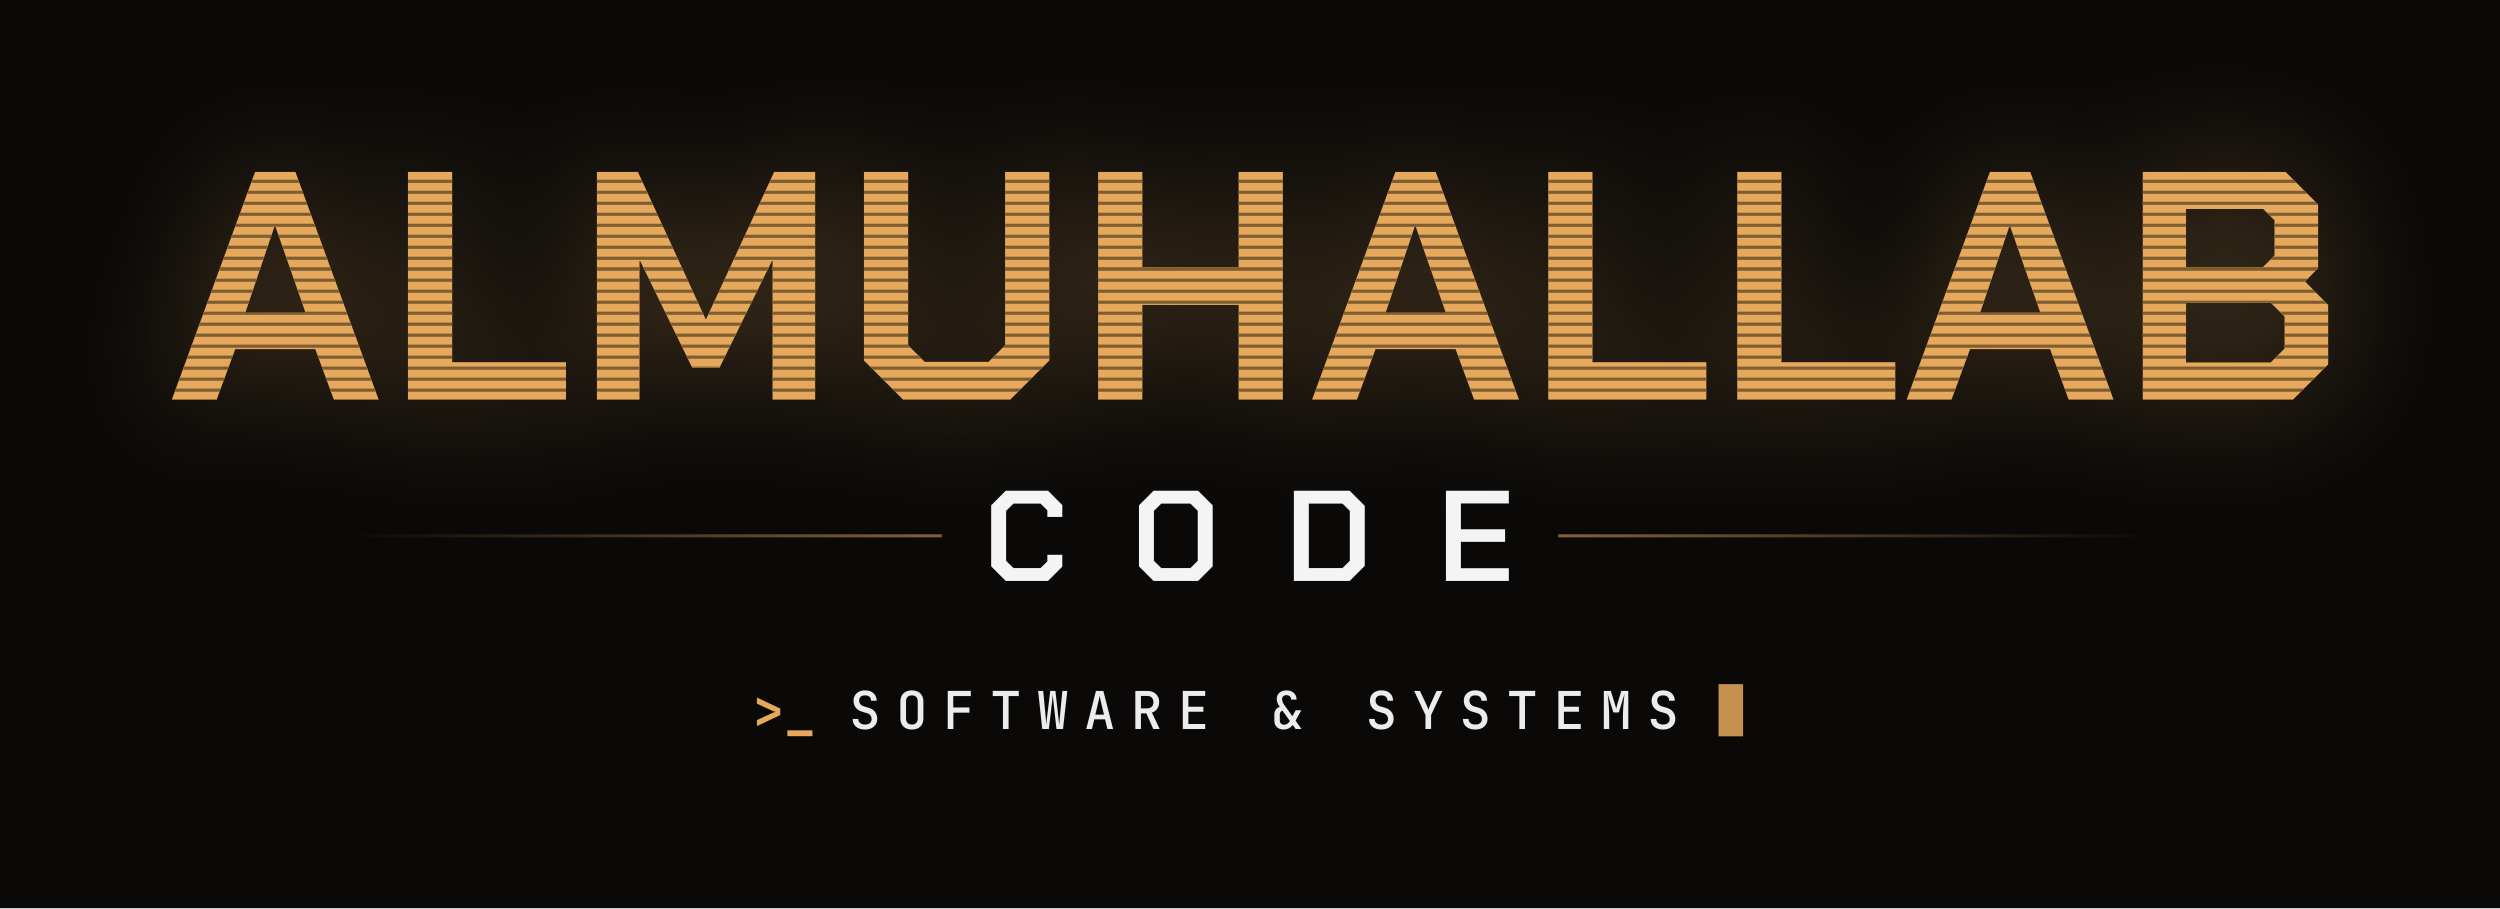
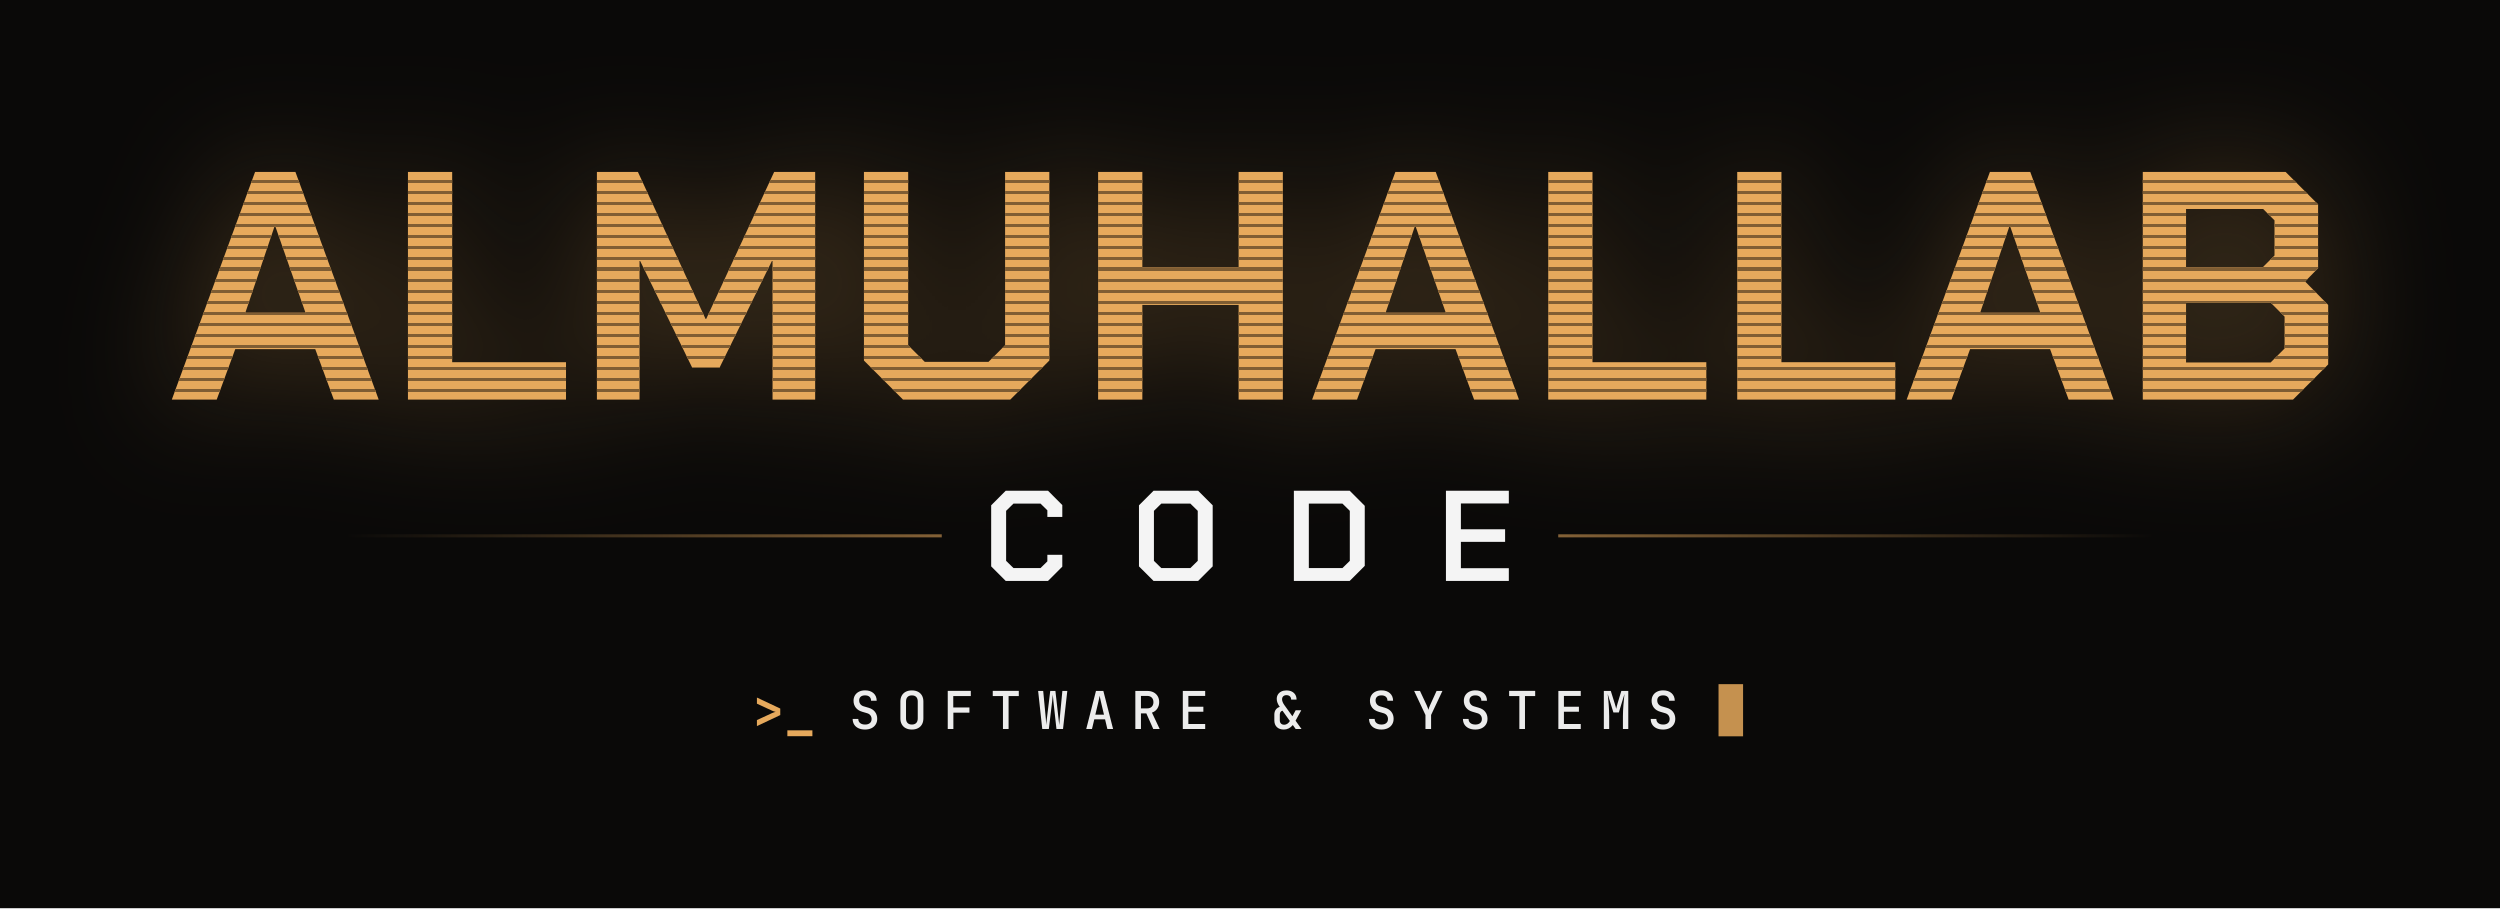
<svg xmlns="http://www.w3.org/2000/svg" viewBox="-814.78 -260.45 1629.56 591.99" width="4096" height="1488" role="img" aria-label="Almuhallab Code">
  <defs>
    <clipPath id="almuhallab-code-logo-dark-letters-0">
      <path d="M-648.51 -148.4H-622.22L-567.95 0H-597.2L-609.29 -32.86H-661.44L-673.52 0H-702.78ZM-615.65 -56.6 -635.36 -113H-635.79L-654.87 -56.6ZM-548.87 -148.4H-520.04V-24.38H-445.84V0H-548.87ZM-425.7 -148.4H-398.98L-354.89 -52.58H-354.46L-310.16 -148.4H-283.44V0H-311.22V-90.31H-311.64L-345.77 -20.78H-363.58L-397.5 -90.31H-397.92V0H-425.7ZM-251.64 -25.44V-148.4H-222.81V-35.4L-212 -24.59H-170.45L-159.64 -35.4V-148.4H-130.8V-25.44L-156.24 0H-226.2ZM-99 -148.4H-70.17V-86.28H-7.42V-148.4H21.41V0H-7.42V-61.69H-70.17V0H-99ZM94.76 -148.4H121.05L175.32 0H146.07L133.98 -32.86H81.83L69.75 0H40.49ZM127.62 -56.6 107.91 -113H107.48L88.4 -56.6ZM194.4 -148.4H223.24V-24.38H297.44V0H194.4ZM317.58 -148.4H346.41V-24.38H420.61V0H317.58ZM482.3 -148.4H508.59L562.86 0H533.6L521.52 -32.86H469.37L457.28 0H428.03ZM515.16 -56.6 495.44 -113H495.02L475.94 -56.6ZM581.94 -148.4H675.01L696.21 -127.2V-85.65L687.73 -76.96L702.78 -61.69V-22.9L679.88 0H581.94ZM660.17 -86.28 667.8 -93.92V-116.81L660.38 -124.23H610.14V-86.28ZM665.26 -24.17 674.37 -33.28V-54.06L665.26 -63.18H610.14V-24.17Z" />
    </clipPath>
    <linearGradient id="almuhallab-code-logo-dark-fade-l" x1="0" x2="1" y1="0" y2="0">
      <stop offset="0" stop-color="#E6A95C" stop-opacity="0" />
      <stop offset="1" stop-color="#E6A95C" stop-opacity="0.55" />
    </linearGradient>
    <linearGradient id="almuhallab-code-logo-dark-fade-r" x1="0" x2="1" y1="0" y2="0">
      <stop offset="0" stop-color="#E6A95C" stop-opacity="0.55" />
      <stop offset="1" stop-color="#E6A95C" stop-opacity="0" />
    </linearGradient>
    <filter id="almuhallab-code-logo-dark-glow" filterUnits="userSpaceOnUse" x="-814.78" y="-260.45" width="1629.56" height="591.99" color-interpolation-filters="sRGB">
      <feGaussianBlur in="SourceAlpha" stdDeviation="40" result="blur" />
      <feFlood flood-color="#E6A95C" flood-opacity="0.32" />
      <feComposite in2="blur" operator="in" result="halo" />
      <feMerge>
        <feMergeNode in="halo" />
        <feMergeNode in="SourceGraphic" />
      </feMerge>
    </filter>
  </defs>
  <rect x="-814.78" y="-260.45" width="1629.56" height="591.99" fill="#0a0908" />
  <g filter="url(#almuhallab-code-logo-dark-glow)">
    <path d="M-648.51 -148.4H-622.22L-567.95 0H-597.2L-609.29 -32.86H-661.44L-673.52 0H-702.78ZM-615.65 -56.6 -635.36 -113H-635.79L-654.87 -56.6ZM-548.87 -148.4H-520.04V-24.38H-445.84V0H-548.87ZM-425.7 -148.4H-398.98L-354.89 -52.58H-354.46L-310.16 -148.4H-283.44V0H-311.22V-90.31H-311.64L-345.77 -20.78H-363.58L-397.5 -90.31H-397.92V0H-425.7ZM-251.64 -25.44V-148.4H-222.81V-35.4L-212 -24.59H-170.45L-159.64 -35.4V-148.4H-130.8V-25.44L-156.24 0H-226.2ZM-99 -148.4H-70.17V-86.28H-7.42V-148.4H21.41V0H-7.42V-61.69H-70.17V0H-99ZM94.76 -148.4H121.05L175.32 0H146.07L133.98 -32.86H81.83L69.75 0H40.49ZM127.62 -56.6 107.91 -113H107.48L88.4 -56.6ZM194.4 -148.4H223.24V-24.38H297.44V0H194.4ZM317.58 -148.4H346.41V-24.38H420.61V0H317.58ZM482.3 -148.4H508.59L562.86 0H533.6L521.52 -32.86H469.37L457.28 0H428.03ZM515.16 -56.6 495.44 -113H495.02L475.94 -56.6ZM581.94 -148.4H675.01L696.21 -127.2V-85.65L687.73 -76.96L702.78 -61.69V-22.9L679.88 0H581.94ZM660.17 -86.28 667.8 -93.92V-116.81L660.38 -124.23H610.14V-86.28ZM665.26 -24.17 674.37 -33.28V-54.06L665.26 -63.18H610.14V-24.17Z" fill="#E6A95C" />
-     <g clip-path="url(#almuhallab-code-logo-dark-letters-0)" fill="#7f5d33">
+     <g class="bands" clip-path="url(#almuhallab-code-logo-dark-letters-0)" fill="#7f5d33" shape-rendering="crispEdges">
      <rect x="-814.78" y="-143.28" width="1629.56" height="2.05" />
      <rect x="-814.78" y="-136.12" width="1629.56" height="2.05" />
      <rect x="-814.78" y="-128.95" width="1629.56" height="2.05" />
      <rect x="-814.78" y="-121.79" width="1629.56" height="2.05" />
      <rect x="-814.78" y="-114.63" width="1629.56" height="2.05" />
      <rect x="-814.78" y="-107.46" width="1629.56" height="2.05" />
      <rect x="-814.78" y="-100.3" width="1629.56" height="2.05" />
      <rect x="-814.78" y="-93.13" width="1629.56" height="2.05" />
      <rect x="-814.78" y="-86.28" width="1629.56" height="2.36" />
      <rect x="-814.78" y="-78.81" width="1629.56" height="2.05" />
      <rect x="-814.78" y="-71.64" width="1629.56" height="2.05" />
      <rect x="-814.78" y="-64.48" width="1629.56" height="2.05" />
      <rect x="-814.78" y="-57.31" width="1629.56" height="2.05" />
      <rect x="-814.78" y="-50.15" width="1629.56" height="2.05" />
      <rect x="-814.78" y="-42.98" width="1629.56" height="2.05" />
      <rect x="-814.78" y="-35.82" width="1629.56" height="2.05" />
      <rect x="-814.78" y="-28.66" width="1629.56" height="2.05" />
      <rect x="-814.78" y="-21.49" width="1629.56" height="2.05" />
      <rect x="-814.78" y="-14.33" width="1629.56" height="2.05" />
      <rect x="-814.78" y="-7.16" width="1629.56" height="2.05" />
    </g>
  </g>
  <path d="M-168.71 108.73V68.92L-159.22 59.42H-131.67L-122.35 68.75V76.48H-132.09V72.19L-136.54 67.82H-154.18L-158.97 72.53V105.12L-154.18 109.82H-136.54L-132.09 105.46V101.17H-122.35V108.9L-131.67 118.22H-159.22ZM-72.37 108.73V68.92L-62.87 59.42H-33.81L-24.32 68.92V108.73L-33.81 118.22H-62.87ZM-38.85 109.82 -34.06 105.12V72.53L-38.85 67.82H-57.83L-62.62 72.53V105.12L-57.83 109.82ZM28.6 59.42H64.97L74.8 69.25V108.4L64.97 118.22H28.6ZM60.27 109.82 65.06 105.12V72.53L60.27 67.82H38.35V109.82ZM127.72 59.42H168.71V67.74H137.47V84.54H166.28V92.77H137.47V109.91H168.71V118.22H127.72Z" fill="#f4f4f4" />
  <rect x="-590" y="87.82" width="389.09" height="2" fill="url(#almuhallab-code-logo-dark-fade-l)" />
  <rect x="200.91" y="87.82" width="389.09" height="2" fill="url(#almuhallab-code-logo-dark-fade-r)" />
  <path d="M-321.4 212.84V208.91L-311.54 204.36Q-310.87 204.05 -310.2 203.84Q-309.53 203.63 -309.16 203.56Q-309.55 203.5 -310.23 203.29Q-310.9 203.09 -311.54 202.79L-321.4 198.22V194.23L-306.19 201.4V205.65ZM-301.56 219.43V215.59H-285.24V219.43Z" fill="#E6A95C" />
  <path d="M-250.9 215.08Q-253.4 215.08 -255.21 214.24Q-257.01 213.4 -258 211.85Q-258.98 210.3 -259 208.17H-255.33Q-255.33 209.86 -254.15 210.84Q-252.96 211.82 -250.87 211.82Q-248.89 211.82 -247.78 210.87Q-246.66 209.92 -246.66 208.23Q-246.66 206.86 -247.42 205.84Q-248.19 204.82 -249.6 204.43L-252.71 203.52Q-255.45 202.74 -256.94 200.85Q-258.42 198.96 -258.42 196.35Q-258.42 194.29 -257.49 192.77Q-256.56 191.25 -254.87 190.4Q-253.18 189.55 -250.87 189.55Q-247.45 189.55 -245.4 191.39Q-243.35 193.23 -243.33 196.31H-247Q-247 194.67 -248.02 193.74Q-249.04 192.81 -250.92 192.81Q-252.74 192.81 -253.74 193.67Q-254.75 194.54 -254.75 196.09Q-254.75 197.49 -253.99 198.51Q-253.23 199.52 -251.82 199.94L-248.64 200.88Q-245.91 201.65 -244.45 203.55Q-242.99 205.44 -242.99 208.11Q-242.99 210.19 -243.98 211.76Q-244.96 213.34 -246.74 214.21Q-248.52 215.08 -250.9 215.08ZM-220.4 215.08Q-222.71 215.08 -224.39 214.2Q-226.07 213.33 -226.98 211.69Q-227.89 210.05 -227.89 207.83V196.82Q-227.89 194.57 -226.98 192.95Q-226.07 191.33 -224.39 190.45Q-222.71 189.58 -220.4 189.58Q-218.07 189.58 -216.39 190.45Q-214.72 191.33 -213.81 192.95Q-212.9 194.57 -212.9 196.79V207.83Q-212.9 210.05 -213.81 211.69Q-214.72 213.33 -216.39 214.2Q-218.07 215.08 -220.4 215.08ZM-220.4 211.82Q-218.53 211.82 -217.55 210.79Q-216.57 209.75 -216.57 207.83V196.82Q-216.57 194.89 -217.55 193.86Q-218.52 192.83 -220.4 192.83Q-222.25 192.83 -223.23 193.86Q-224.22 194.89 -224.22 196.82V207.83Q-224.22 209.75 -223.23 210.79Q-222.24 211.82 -220.4 211.82ZM-197.02 214.74V189.89H-181.99V193.27H-193.42V200.71H-182.88V204.09H-193.35V214.74ZM-161.03 214.74V193.27H-167.68V189.89H-150.71V193.27H-157.36V214.74ZM-135.41 214.74 -138.1 189.92H-134.8L-133.11 207.75Q-133.05 208.41 -133 209.23Q-132.94 210.05 -132.89 210.83Q-132.84 211.61 -132.84 212.17Q-132.77 211.61 -132.71 210.83Q-132.65 210.05 -132.56 209.23Q-132.47 208.41 -132.38 207.75L-130.21 189.92H-126.84L-124.83 207.75Q-124.74 208.41 -124.66 209.23Q-124.57 210.05 -124.48 210.83Q-124.38 211.61 -124.34 212.17Q-124.3 211.61 -124.26 210.83Q-124.21 210.05 -124.14 209.23Q-124.07 208.41 -124.01 207.75L-122.31 189.92H-119.09L-121.88 214.74H-126.16L-128.14 196.7Q-128.21 195.98 -128.29 195.17Q-128.37 194.37 -128.44 193.61Q-128.5 192.85 -128.55 192.33Q-128.58 192.85 -128.66 193.61Q-128.74 194.37 -128.81 195.17Q-128.88 195.98 -128.97 196.7L-131.12 214.74ZM-106.75 214.74 -100.4 189.92H-95.59L-89.24 214.74H-92.97L-94.47 208.44H-101.5L-103 214.74ZM-100.82 205.4H-95.18L-96.87 198.25Q-97.33 196.34 -97.62 194.94Q-97.91 193.53 -98 193.01Q-98.08 193.53 -98.36 194.93Q-98.65 196.33 -99.11 198.22ZM-74.74 214.74V189.92H-66.97Q-64.62 189.92 -62.88 190.82Q-61.13 191.73 -60.17 193.36Q-59.2 194.99 -59.2 197.18Q-59.2 199.66 -60.47 201.5Q-61.74 203.33 -63.91 204.06L-58.86 214.74H-63.05L-67.58 204.54H-71.08V214.74ZM-71.08 201.29H-66.97Q-65.12 201.29 -64.03 200.19Q-62.95 199.09 -62.95 197.25Q-62.95 195.37 -64.03 194.27Q-65.12 193.17 -66.97 193.17H-71.08ZM-43.8 214.74V189.92H-29.21V193.17H-40.18V200.22H-30.4V203.46H-40.18V211.48H-29.21V214.74ZM22.08 215.08Q19.14 215.08 17.5 213.48Q15.86 211.88 15.86 209.06V205.37Q15.86 203.32 16.9 201.97Q17.94 200.63 19.86 200.2L19.52 200.5Q18.47 199.05 17.95 197.75Q17.43 196.44 17.43 195.15Q17.43 193.47 18.22 192.22Q19.02 190.96 20.44 190.27Q21.86 189.58 23.76 189.58Q25.77 189.58 27.25 190.32Q28.73 191.07 29.54 192.4Q30.35 193.74 30.35 195.58H26.83Q26.83 194.68 26.46 194.02Q26.08 193.36 25.4 193.01Q24.71 192.66 23.76 192.66Q22.9 192.66 22.25 192.99Q21.6 193.32 21.25 193.91Q20.9 194.51 20.9 195.35Q20.9 196.19 21.29 197.17Q21.69 198.15 22.37 199.1L27.64 206.43L29.77 202.5H33.43L29.7 209.32L33.59 214.74H29.78L27.91 212.15Q25.46 215.08 22.08 215.08ZM22.34 211.95Q23.4 211.95 24.36 211.3Q25.32 210.65 26 209.51L21.17 202.8Q20.3 203.02 19.87 203.67Q19.43 204.33 19.43 205.37V209.06Q19.43 210.43 20.2 211.19Q20.97 211.95 22.34 211.95ZM85.7 215.08Q83.2 215.08 81.39 214.24Q79.59 213.4 78.6 211.85Q77.62 210.3 77.6 208.17H81.27Q81.27 209.86 82.45 210.84Q83.64 211.82 85.73 211.82Q87.71 211.82 88.82 210.87Q89.94 209.92 89.94 208.23Q89.94 206.86 89.18 205.84Q88.41 204.82 87 204.43L83.89 203.52Q81.15 202.74 79.66 200.85Q78.18 198.96 78.18 196.35Q78.18 194.29 79.11 192.77Q80.04 191.25 81.73 190.4Q83.42 189.55 85.73 189.55Q89.15 189.55 91.2 191.39Q93.25 193.23 93.27 196.31H89.6Q89.6 194.67 88.58 193.74Q87.56 192.81 85.68 192.81Q83.86 192.81 82.86 193.67Q81.85 194.54 81.85 196.09Q81.85 197.49 82.61 198.51Q83.37 199.52 84.78 199.94L87.96 200.88Q90.69 201.65 92.15 203.55Q93.61 205.44 93.61 208.11Q93.61 210.19 92.62 211.76Q91.64 213.34 89.86 214.21Q88.08 215.08 85.7 215.08ZM114.37 214.74V205.59L106.99 189.92H110.8L115.19 199.3Q115.62 200.23 115.9 201.03Q116.17 201.82 116.26 202.24Q116.36 201.82 116.63 201.03Q116.91 200.23 117.33 199.3L121.61 189.92H125.42L118.04 205.59V214.74ZM146.9 215.08Q144.4 215.08 142.59 214.24Q140.79 213.4 139.8 211.85Q138.82 210.3 138.8 208.17H142.47Q142.47 209.86 143.65 210.84Q144.84 211.82 146.93 211.82Q148.91 211.82 150.02 210.87Q151.14 209.92 151.14 208.23Q151.14 206.86 150.38 205.84Q149.61 204.82 148.2 204.43L145.09 203.52Q142.35 202.74 140.86 200.85Q139.38 198.96 139.38 196.35Q139.38 194.29 140.31 192.77Q141.24 191.25 142.93 190.4Q144.62 189.55 146.93 189.55Q150.35 189.55 152.4 191.39Q154.45 193.23 154.47 196.31H150.8Q150.8 194.67 149.78 193.74Q148.76 192.81 146.88 192.81Q145.06 192.81 144.06 193.67Q143.05 194.54 143.05 196.09Q143.05 197.49 143.81 198.51Q144.57 199.52 145.98 199.94L149.16 200.88Q151.89 201.65 153.35 203.55Q154.81 205.44 154.81 208.11Q154.81 210.19 153.82 211.76Q152.84 213.34 151.06 214.21Q149.28 215.08 146.9 215.08ZM175.57 214.74V193.27H168.92V189.89H185.89V193.27H179.24V214.74ZM201 214.74V189.92H215.59V193.17H204.62V200.22H214.4V203.46H204.62V211.48H215.59V214.74ZM230.64 214.74V189.92H235.17L237.67 197.88Q238.04 199.01 238.31 200.03Q238.58 201.06 238.69 201.57Q238.81 201.06 239.06 200.03Q239.31 199.01 239.65 197.86L242.03 189.92H246.57V214.74H243.08V206.39Q243.08 204.78 243.17 202.83Q243.27 200.88 243.43 198.88Q243.59 196.87 243.77 195.06Q243.95 193.25 244.09 191.9L240.42 203.96H236.87L233.14 191.9Q233.31 193.21 233.48 194.96Q233.65 196.71 233.79 198.69Q233.93 200.66 234.03 202.65Q234.13 204.64 234.13 206.39V214.74ZM269.3 215.08Q266.8 215.08 264.99 214.24Q263.19 213.4 262.2 211.85Q261.22 210.3 261.2 208.17H264.87Q264.87 209.86 266.05 210.84Q267.24 211.82 269.33 211.82Q271.31 211.82 272.42 210.87Q273.54 209.92 273.54 208.23Q273.54 206.86 272.78 205.84Q272.01 204.82 270.6 204.43L267.49 203.52Q264.75 202.74 263.26 200.85Q261.78 198.96 261.78 196.35Q261.78 194.29 262.71 192.77Q263.64 191.25 265.33 190.4Q267.02 189.55 269.33 189.55Q272.75 189.55 274.8 191.39Q276.85 193.23 276.87 196.31H273.2Q273.2 194.67 272.18 193.74Q271.16 192.81 269.28 192.81Q267.46 192.81 266.46 193.67Q265.45 194.54 265.45 196.09Q265.45 197.49 266.21 198.51Q266.97 199.52 268.38 199.94L271.56 200.88Q274.29 201.65 275.75 203.55Q277.21 205.44 277.21 208.11Q277.21 210.19 276.22 211.76Q275.24 213.34 273.46 214.21Q271.68 215.08 269.3 215.08Z" fill="#ececec" />
  <rect x="305.4" y="185.5" width="16" height="34" fill="#E6A95C" fill-opacity="0.85" />
</svg>
